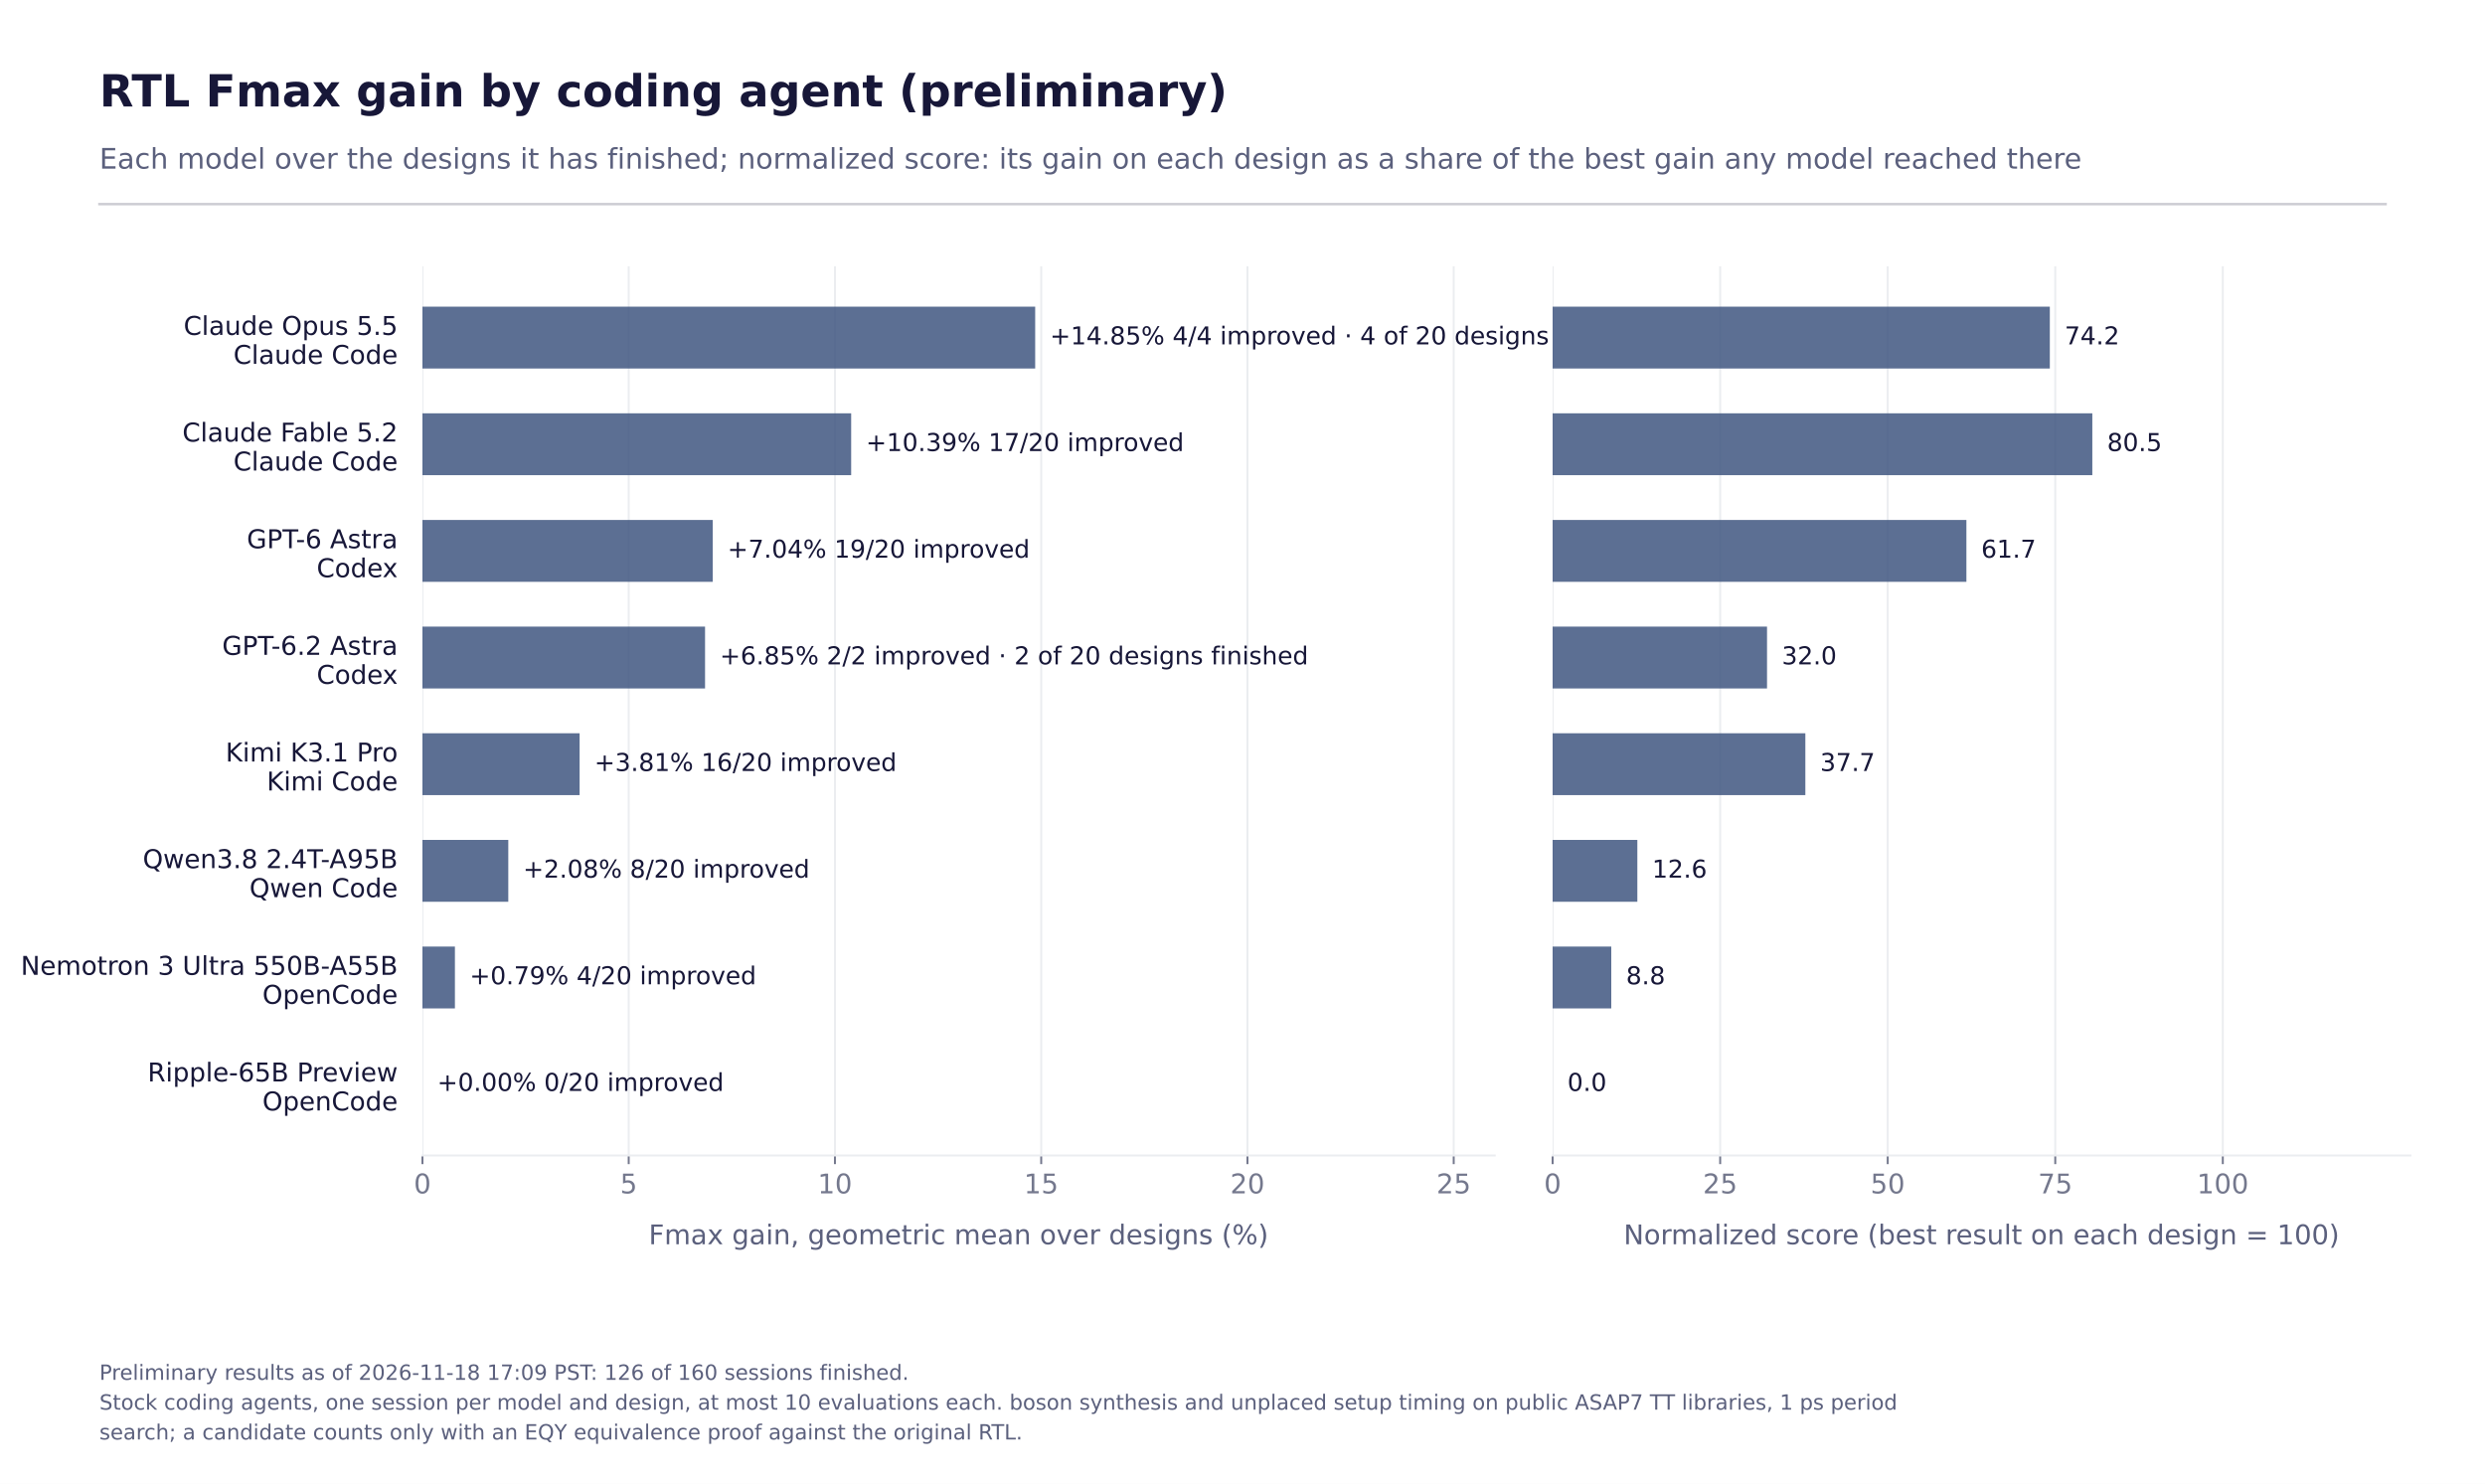
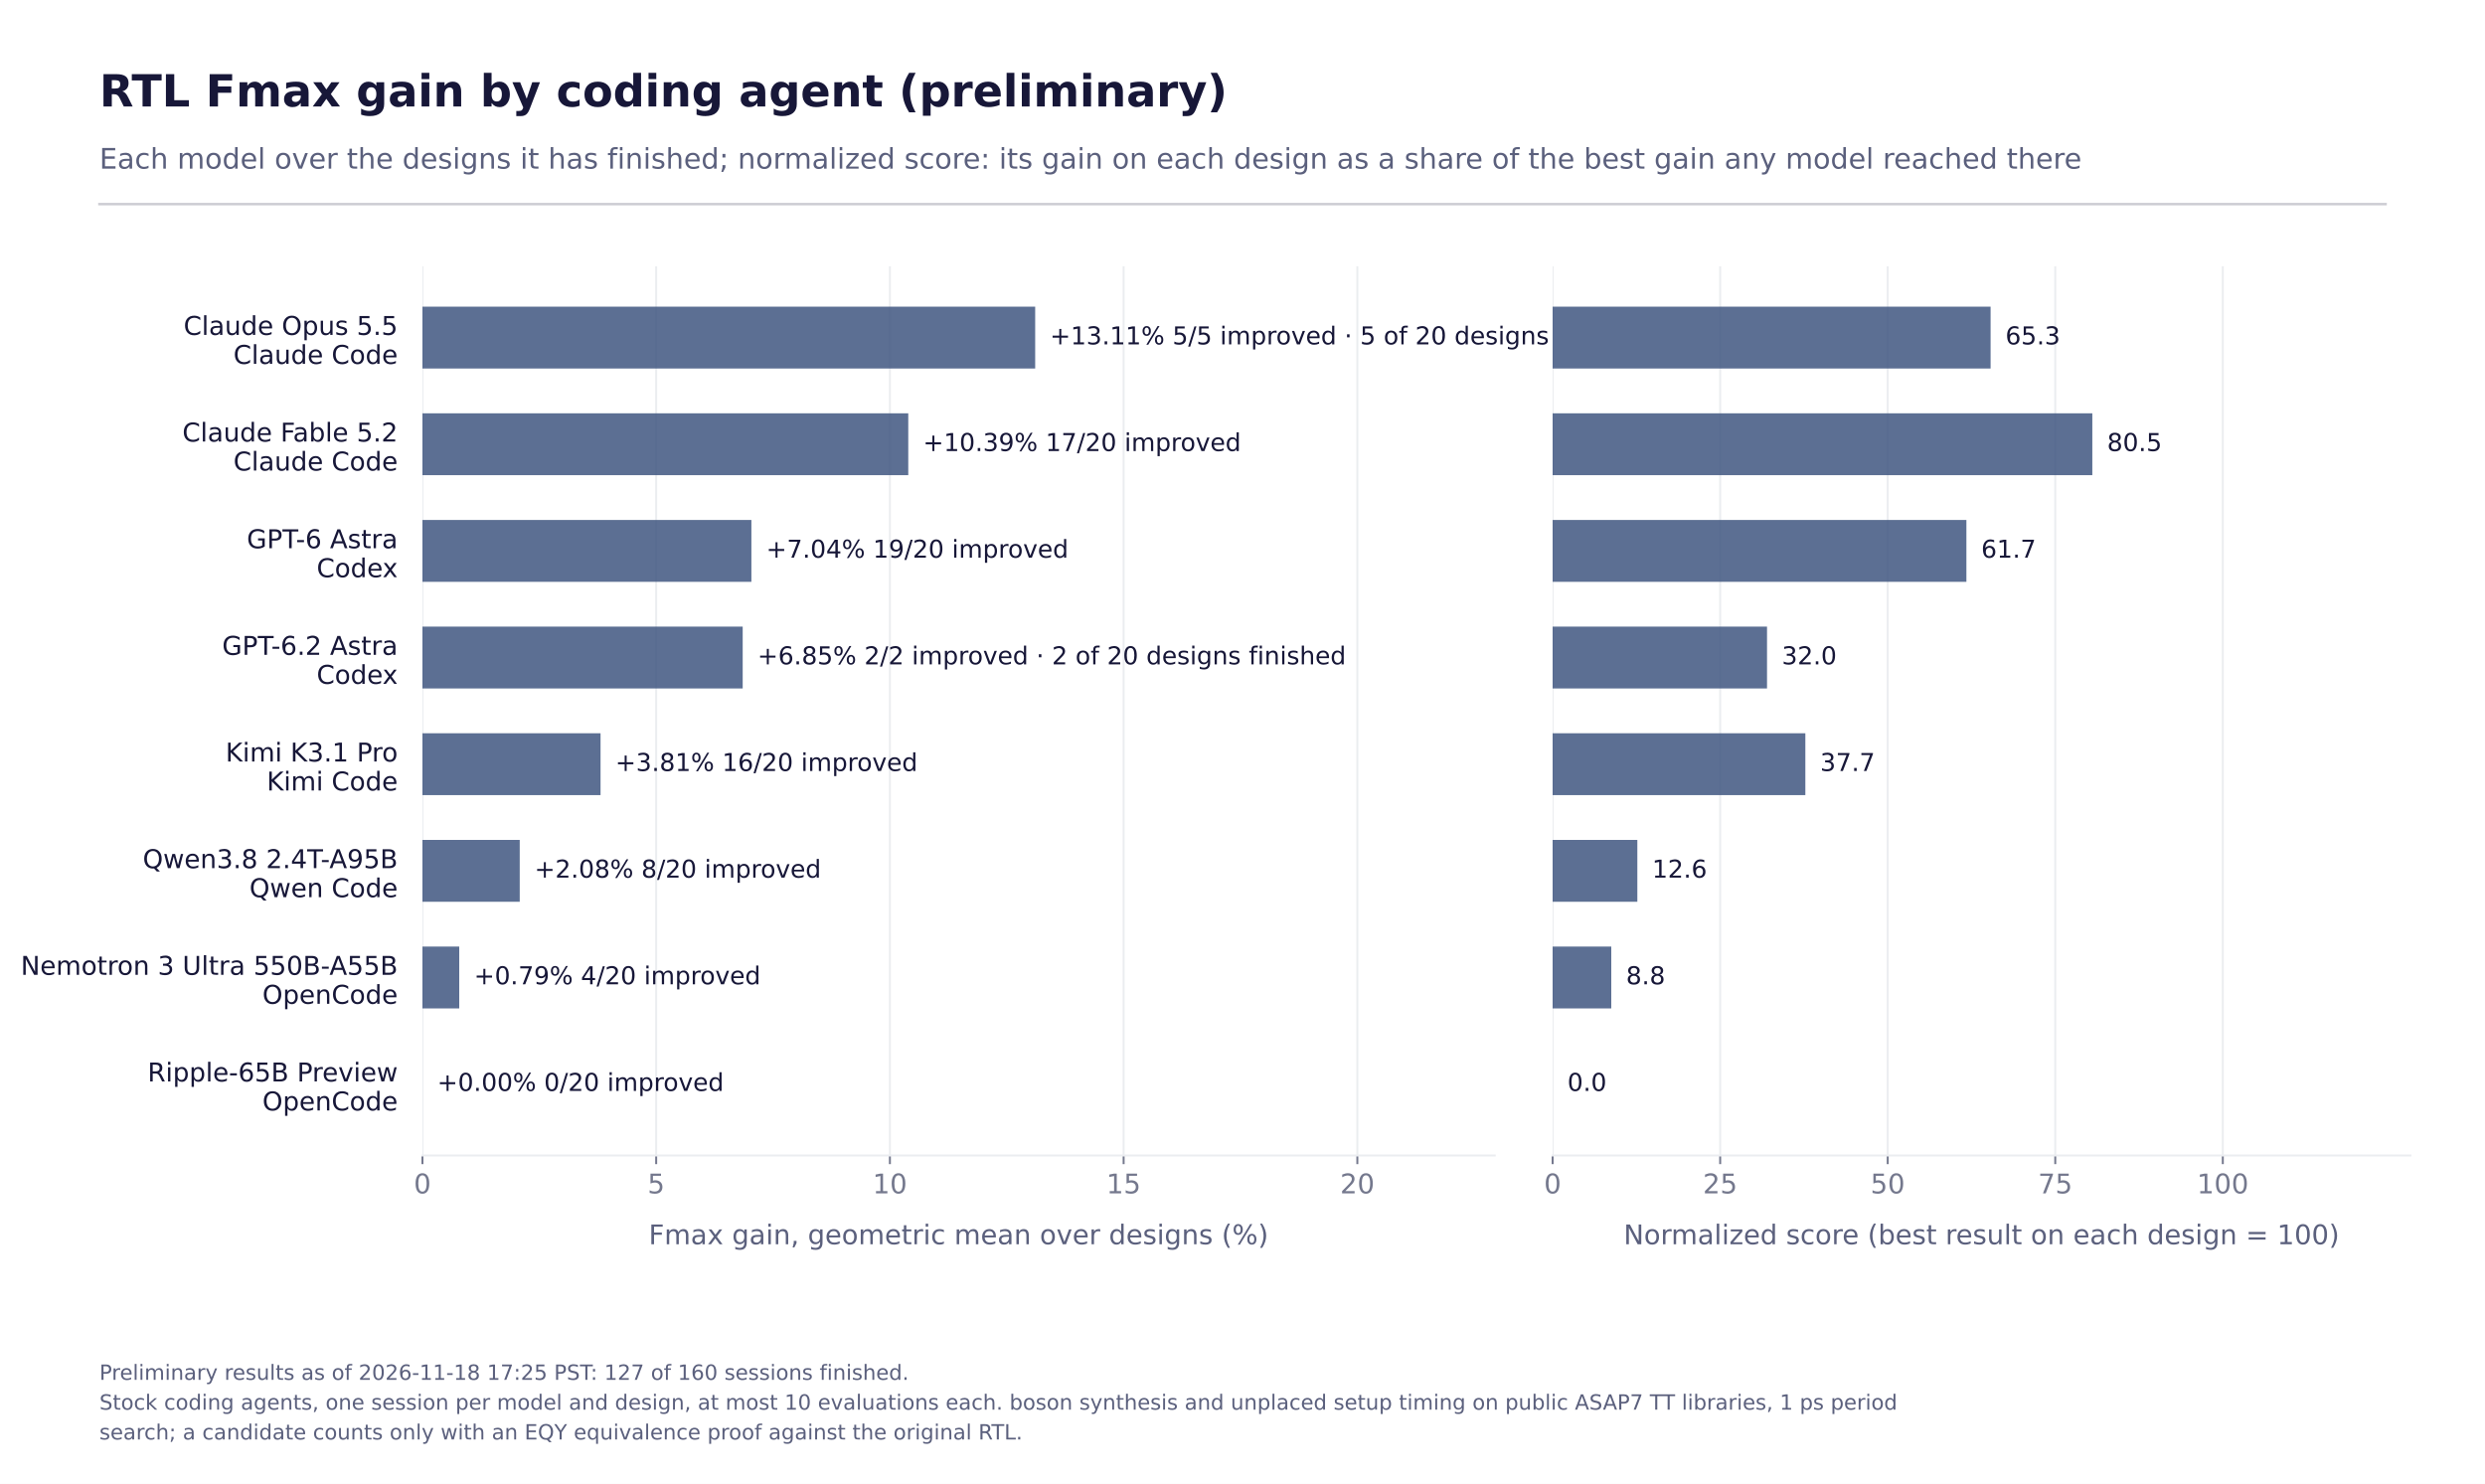
<svg xmlns="http://www.w3.org/2000/svg" xmlns:xlink="http://www.w3.org/1999/xlink" width="1008pt" height="601.92pt" viewBox="0 0 1008 601.92" version="1.1">
  <defs>
    <style type="text/css">*{stroke-linejoin: round; stroke-linecap: butt}</style>
  </defs>
  <g id="figure_1">
    <g id="patch_1">
      <path d="M 0 601.92  L 1008 601.92  L 1008 0  L 0 0  z " style="fill: #ffffff" />
    </g>
    <g id="axes_1">
      <g id="patch_2">
        <path d="M 171.36 468.72  L 606.311 468.72  L 606.311 108  L 171.36 108  z " style="fill: #ffffff" />
      </g>
      <g id="matplotlib.axis_1">
        <g id="xtick_1">
          <g id="line2d_1">
-             <path d="M 171.36 468.72  L 171.36 108  " clip-path="url(#pb3bda55762)" style="fill: none; stroke: #ebedf0; stroke-width: 0.8; stroke-linecap: square" />
+             <path d="M 171.36 468.72  L 171.36 108  " clip-path="url(#pba1dd83146)" style="fill: none; stroke: #ebedf0; stroke-width: 0.8; stroke-linecap: square" />
          </g>
          <g id="line2d_2">
            <defs>
              <path id="m93d353a957" d="M 0 0  L 0 3.5  " style="stroke: #74788d; stroke-width: 0.8" />
            </defs>
            <g>
              <use xlink:href="#m93d353a957" x="171.36" y="468.72" style="fill: #74788d; stroke: #74788d; stroke-width: 0.8" />
            </g>
          </g>
          <g id="text_1">
            <text style="fill: #74788d; font: 11px 'DejaVu Sans'; text-anchor: middle" x="171.36" y="484.078" transform="rotate(-0 171.36 484.0783)">0</text>
          </g>
        </g>
        <g id="xtick_2">
          <g id="line2d_3">
-             <path d="M 255.022 468.72  L 255.022 108  " clip-path="url(#pb3bda55762)" style="fill: none; stroke: #ebedf0; stroke-width: 0.8; stroke-linecap: square" />
+             <path d="M 266.166 468.72  L 266.166 108  " clip-path="url(#pba1dd83146)" style="fill: none; stroke: #ebedf0; stroke-width: 0.8; stroke-linecap: square" />
          </g>
          <g id="line2d_4">
            <g>
-               <use xlink:href="#m93d353a957" x="255.022" y="468.72" style="fill: #74788d; stroke: #74788d; stroke-width: 0.8" />
+               <use xlink:href="#m93d353a957" x="266.166" y="468.72" style="fill: #74788d; stroke: #74788d; stroke-width: 0.8" />
            </g>
          </g>
          <g id="text_2">
-             <text style="fill: #74788d; font: 11px 'DejaVu Sans'; text-anchor: middle" x="255.022" y="484.078" transform="rotate(-0 255.0222 484.0783)">5</text>
+             <text style="fill: #74788d; font: 11px 'DejaVu Sans'; text-anchor: middle" x="266.166" y="484.078" transform="rotate(-0 266.1661 484.0783)">5</text>
          </g>
        </g>
        <g id="xtick_3">
          <g id="line2d_5">
-             <path d="M 338.684 468.72  L 338.684 108  " clip-path="url(#pb3bda55762)" style="fill: none; stroke: #ebedf0; stroke-width: 0.8; stroke-linecap: square" />
+             <path d="M 360.972 468.72  L 360.972 108  " clip-path="url(#pba1dd83146)" style="fill: none; stroke: #ebedf0; stroke-width: 0.8; stroke-linecap: square" />
          </g>
          <g id="line2d_6">
            <g>
-               <use xlink:href="#m93d353a957" x="338.684" y="468.72" style="fill: #74788d; stroke: #74788d; stroke-width: 0.8" />
+               <use xlink:href="#m93d353a957" x="360.972" y="468.72" style="fill: #74788d; stroke: #74788d; stroke-width: 0.8" />
            </g>
          </g>
          <g id="text_3">
-             <text style="fill: #74788d; font: 11px 'DejaVu Sans'; text-anchor: middle" x="338.684" y="484.078" transform="rotate(-0 338.6844 484.0783)">10</text>
+             <text style="fill: #74788d; font: 11px 'DejaVu Sans'; text-anchor: middle" x="360.972" y="484.078" transform="rotate(-0 360.9722 484.0783)">10</text>
          </g>
        </g>
        <g id="xtick_4">
          <g id="line2d_7">
-             <path d="M 422.347 468.72  L 422.347 108  " clip-path="url(#pb3bda55762)" style="fill: none; stroke: #ebedf0; stroke-width: 0.8; stroke-linecap: square" />
+             <path d="M 455.778 468.72  L 455.778 108  " clip-path="url(#pba1dd83146)" style="fill: none; stroke: #ebedf0; stroke-width: 0.8; stroke-linecap: square" />
          </g>
          <g id="line2d_8">
            <g>
-               <use xlink:href="#m93d353a957" x="422.347" y="468.72" style="fill: #74788d; stroke: #74788d; stroke-width: 0.8" />
+               <use xlink:href="#m93d353a957" x="455.778" y="468.72" style="fill: #74788d; stroke: #74788d; stroke-width: 0.8" />
            </g>
          </g>
          <g id="text_4">
-             <text style="fill: #74788d; font: 11px 'DejaVu Sans'; text-anchor: middle" x="422.347" y="484.078" transform="rotate(-0 422.3466 484.0783)">15</text>
+             <text style="fill: #74788d; font: 11px 'DejaVu Sans'; text-anchor: middle" x="455.778" y="484.078" transform="rotate(-0 455.7783 484.0783)">15</text>
          </g>
        </g>
        <g id="xtick_5">
          <g id="line2d_9">
-             <path d="M 506.009 468.72  L 506.009 108  " clip-path="url(#pb3bda55762)" style="fill: none; stroke: #ebedf0; stroke-width: 0.8; stroke-linecap: square" />
+             <path d="M 550.584 468.72  L 550.584 108  " clip-path="url(#pba1dd83146)" style="fill: none; stroke: #ebedf0; stroke-width: 0.8; stroke-linecap: square" />
          </g>
          <g id="line2d_10">
            <g>
-               <use xlink:href="#m93d353a957" x="506.009" y="468.72" style="fill: #74788d; stroke: #74788d; stroke-width: 0.8" />
+               <use xlink:href="#m93d353a957" x="550.584" y="468.72" style="fill: #74788d; stroke: #74788d; stroke-width: 0.8" />
            </g>
          </g>
          <g id="text_5">
-             <text style="fill: #74788d; font: 11px 'DejaVu Sans'; text-anchor: middle" x="506.009" y="484.078" transform="rotate(-0 506.0088 484.0783)">20</text>
-           </g>
-         </g>
-         <g id="xtick_6">
-           <g id="line2d_11">
-             <path d="M 589.671 468.72  L 589.671 108  " clip-path="url(#pb3bda55762)" style="fill: none; stroke: #ebedf0; stroke-width: 0.8; stroke-linecap: square" />
-           </g>
-           <g id="line2d_12">
-             <g>
-               <use xlink:href="#m93d353a957" x="589.671" y="468.72" style="fill: #74788d; stroke: #74788d; stroke-width: 0.8" />
-             </g>
-           </g>
-           <g id="text_6">
-             <text style="fill: #74788d; font: 11px 'DejaVu Sans'; text-anchor: middle" x="589.671" y="484.078" transform="rotate(-0 589.671 484.0783)">25</text>
-           </g>
-         </g>
-         <g id="text_7">
+             <text style="fill: #74788d; font: 11px 'DejaVu Sans'; text-anchor: middle" x="550.584" y="484.078" transform="rotate(-0 550.5844 484.0783)">20</text>
+           </g>
+         </g>
+         <g id="text_6">
          <text style="fill: #5b607d; font: 11px 'DejaVu Sans'; text-anchor: middle" x="388.836" y="504.724" transform="rotate(-0 388.8357 504.7242)">Fmax gain, geometric mean over designs (%)</text>
        </g>
      </g>
      <g id="matplotlib.axis_2">
        <g id="ytick_1">
-           <g id="line2d_13" />
-           <g id="text_8">
+           <g id="line2d_11" />
+           <g id="text_7">
            <text style="fill: #171738; font: 10.5px 'DejaVu Sans'" transform="translate(74.46758 135.8506)">Claude Opus 5.5</text>
            <text style="fill: #171738; font: 10.5px 'DejaVu Sans'" transform="translate(94.67516 147.6083)">Claude Code</text>
          </g>
        </g>
        <g id="ytick_2">
-           <g id="line2d_14" />
-           <g id="text_9">
+           <g id="line2d_12" />
+           <g id="text_8">
            <text style="fill: #171738; font: 10.5px 'DejaVu Sans'" transform="translate(73.96391 179.1127)">Claude Fable 5.2</text>
            <text style="fill: #171738; font: 10.5px 'DejaVu Sans'" transform="translate(94.67516 190.8704)">Claude Code</text>
          </g>
        </g>
        <g id="ytick_3">
-           <g id="line2d_15" />
-           <g id="text_10">
+           <g id="line2d_13" />
+           <g id="text_9">
            <text style="fill: #171738; font: 10.5px 'DejaVu Sans'" transform="translate(100.1122 222.3749)">GPT-6 Astra</text>
            <text style="fill: #171738; font: 10.5px 'DejaVu Sans'" transform="translate(128.4458 234.1326)">Codex</text>
          </g>
        </g>
        <g id="ytick_4">
-           <g id="line2d_16" />
-           <g id="text_11">
+           <g id="line2d_14" />
+           <g id="text_10">
            <text style="fill: #171738; font: 10.5px 'DejaVu Sans'" transform="translate(90.09453 265.6371)">GPT-6.2 Astra</text>
            <text style="fill: #171738; font: 10.5px 'DejaVu Sans'" transform="translate(128.4458 277.3948)">Codex</text>
          </g>
        </g>
        <g id="ytick_5">
-           <g id="line2d_17" />
-           <g id="text_12">
+           <g id="line2d_15" />
+           <g id="text_11">
            <text style="fill: #171738; font: 10.5px 'DejaVu Sans'" transform="translate(91.50219 308.8993)">Kimi K3.1 Pro</text>
            <text style="fill: #171738; font: 10.5px 'DejaVu Sans'" transform="translate(108.1923 320.657)">Kimi Code</text>
          </g>
        </g>
        <g id="ytick_6">
-           <g id="line2d_18" />
-           <g id="text_13">
+           <g id="line2d_16" />
+           <g id="text_12">
            <text style="fill: #171738; font: 10.5px 'DejaVu Sans'" transform="translate(57.90383 352.1614)">Qwen3.8 2.4T-A95B</text>
            <text style="fill: #171738; font: 10.5px 'DejaVu Sans'" transform="translate(101.172 363.9191)">Qwen Code</text>
          </g>
        </g>
        <g id="ytick_7">
-           <g id="line2d_19" />
-           <g id="text_14">
+           <g id="line2d_17" />
+           <g id="text_13">
            <text style="fill: #171738; font: 10.5px 'DejaVu Sans'" transform="translate(8.409453 395.4236)">Nemotron 3 Ultra 550B-A55B</text>
            <text style="fill: #171738; font: 10.5px 'DejaVu Sans'" transform="translate(106.4302 407.1813)">OpenCode</text>
          </g>
        </g>
        <g id="ytick_8">
-           <g id="line2d_20" />
-           <g id="text_15">
+           <g id="line2d_18" />
+           <g id="text_14">
            <text style="fill: #171738; font: 10.5px 'DejaVu Sans'" transform="translate(59.87914 438.6858)">Ripple-65B Preview</text>
            <text style="fill: #171738; font: 10.5px 'DejaVu Sans'" transform="translate(106.4302 450.4435)">OpenCode</text>
          </g>
        </g>
      </g>
      <g id="patch_3">
-         <path d="M 171.36 124.396  L 419.904 124.396  L 419.904 149.488  L 171.36 149.488  z " clip-path="url(#pb3bda55762)" style="fill: #3f5680; opacity: 0.85" />
+         <path d="M 171.36 124.396  L 419.904 124.396  L 419.904 149.488  L 171.36 149.488  z " clip-path="url(#pba1dd83146)" style="fill: #3f5680; opacity: 0.85" />
      </g>
      <g id="patch_4">
-         <path d="M 171.36 167.659  L 345.26 167.659  L 345.26 192.751  L 171.36 192.751  z " clip-path="url(#pb3bda55762)" style="fill: #3f5680; opacity: 0.85" />
+         <path d="M 171.36 167.659  L 368.424 167.659  L 368.424 192.751  L 171.36 192.751  z " clip-path="url(#pba1dd83146)" style="fill: #3f5680; opacity: 0.85" />
      </g>
      <g id="patch_5">
-         <path d="M 171.36 210.921  L 289.106 210.921  L 289.106 236.013  L 171.36 236.013  z " clip-path="url(#pb3bda55762)" style="fill: #3f5680; opacity: 0.85" />
+         <path d="M 171.36 210.921  L 304.79 210.921  L 304.79 236.013  L 171.36 236.013  z " clip-path="url(#pba1dd83146)" style="fill: #3f5680; opacity: 0.85" />
      </g>
      <g id="patch_6">
-         <path d="M 171.36 254.183  L 285.994 254.183  L 285.994 279.275  L 171.36 279.275  z " clip-path="url(#pb3bda55762)" style="fill: #3f5680; opacity: 0.85" />
+         <path d="M 171.36 254.183  L 301.263 254.183  L 301.263 279.275  L 171.36 279.275  z " clip-path="url(#pba1dd83146)" style="fill: #3f5680; opacity: 0.85" />
      </g>
      <g id="patch_7">
-         <path d="M 171.36 297.445  L 235.111 297.445  L 235.111 322.537  L 171.36 322.537  z " clip-path="url(#pb3bda55762)" style="fill: #3f5680; opacity: 0.85" />
+         <path d="M 171.36 297.445  L 243.602 297.445  L 243.602 322.537  L 171.36 322.537  z " clip-path="url(#pba1dd83146)" style="fill: #3f5680; opacity: 0.85" />
      </g>
      <g id="patch_8">
-         <path d="M 171.36 340.707  L 206.18 340.707  L 206.18 365.799  L 171.36 365.799  z " clip-path="url(#pb3bda55762)" style="fill: #3f5680; opacity: 0.85" />
+         <path d="M 171.36 340.707  L 210.818 340.707  L 210.818 365.799  L 171.36 365.799  z " clip-path="url(#pba1dd83146)" style="fill: #3f5680; opacity: 0.85" />
      </g>
      <g id="patch_9">
-         <path d="M 171.36 383.969  L 184.528 383.969  L 184.528 409.061  L 171.36 409.061  z " clip-path="url(#pb3bda55762)" style="fill: #3f5680; opacity: 0.85" />
+         <path d="M 171.36 383.969  L 186.282 383.969  L 186.282 409.061  L 171.36 409.061  z " clip-path="url(#pba1dd83146)" style="fill: #3f5680; opacity: 0.85" />
      </g>
      <g id="patch_10">
-         <path d="M 171.36 427.232  L 171.36 427.232  L 171.36 452.324  L 171.36 452.324  z " clip-path="url(#pb3bda55762)" style="fill: #3f5680; opacity: 0.85" />
+         <path d="M 171.36 427.232  L 171.36 427.232  L 171.36 452.324  L 171.36 452.324  z " clip-path="url(#pba1dd83146)" style="fill: #3f5680; opacity: 0.85" />
      </g>
      <g id="patch_11">
        <path d="M 171.36 468.72  L 606.311 468.72  " style="fill: none; stroke: #ebedf0; stroke-width: 0.8; stroke-linejoin: miter; stroke-linecap: square" />
      </g>
+       <g id="text_15">
+         <text style="fill: #171738; font: 10px 'DejaVu Sans'; text-anchor: start" x="425.904" y="139.702" transform="rotate(-0 425.9037 139.7018)">+13.11%   5/5 improved · 5 of 20 designs finished</text>
+       </g>
      <g id="text_16">
-         <text style="fill: #171738; font: 10px 'DejaVu Sans'; text-anchor: start" x="425.904" y="139.702" transform="rotate(-0 425.9037 139.7018)">+14.85%   4/4 improved · 4 of 20 designs finished</text>
+         <text style="fill: #171738; font: 10px 'DejaVu Sans'; text-anchor: start" x="374.424" y="182.964" transform="rotate(-0 374.424 182.9639)">+10.39%   17/20 improved</text>
      </g>
      <g id="text_17">
-         <text style="fill: #171738; font: 10px 'DejaVu Sans'; text-anchor: start" x="351.26" y="182.964" transform="rotate(-0 351.2603 182.9639)">+10.39%   17/20 improved</text>
+         <text style="fill: #171738; font: 10px 'DejaVu Sans'; text-anchor: start" x="310.79" y="226.226" transform="rotate(-0 310.7901 226.2261)">+7.04%   19/20 improved</text>
      </g>
      <g id="text_18">
-         <text style="fill: #171738; font: 10px 'DejaVu Sans'; text-anchor: start" x="295.106" y="226.226" transform="rotate(-0 295.1062 226.2261)">+7.04%   19/20 improved</text>
+         <text style="fill: #171738; font: 10px 'DejaVu Sans'; text-anchor: start" x="307.263" y="269.488" transform="rotate(-0 307.2633 269.4883)">+6.85%   2/2 improved · 2 of 20 designs finished</text>
      </g>
      <g id="text_19">
-         <text style="fill: #171738; font: 10px 'DejaVu Sans'; text-anchor: start" x="291.994" y="269.488" transform="rotate(-0 291.994 269.4883)">+6.85%   2/2 improved · 2 of 20 designs finished</text>
+         <text style="fill: #171738; font: 10px 'DejaVu Sans'; text-anchor: start" x="249.602" y="312.75" transform="rotate(-0 249.6023 312.7505)">+3.81%   16/20 improved</text>
      </g>
      <g id="text_20">
-         <text style="fill: #171738; font: 10px 'DejaVu Sans'; text-anchor: start" x="241.111" y="312.75" transform="rotate(-0 241.1106 312.7505)">+3.81%   16/20 improved</text>
+         <text style="fill: #171738; font: 10px 'DejaVu Sans'; text-anchor: start" x="216.818" y="356.013" transform="rotate(-0 216.8183 356.0126)">+2.08%   8/20 improved</text>
      </g>
      <g id="text_21">
-         <text style="fill: #171738; font: 10px 'DejaVu Sans'; text-anchor: start" x="212.18" y="356.013" transform="rotate(-0 212.1802 356.0126)">+2.08%   8/20 improved</text>
+         <text style="fill: #171738; font: 10px 'DejaVu Sans'; text-anchor: start" x="192.282" y="399.275" transform="rotate(-0 192.2825 399.2748)">+0.79%   4/20 improved</text>
      </g>
      <g id="text_22">
-         <text style="fill: #171738; font: 10px 'DejaVu Sans'; text-anchor: start" x="190.528" y="399.275" transform="rotate(-0 190.5284 399.2748)">+0.79%   4/20 improved</text>
-       </g>
-       <g id="text_23">
        <text style="fill: #171738; font: 10px 'DejaVu Sans'; text-anchor: start" x="177.36" y="442.537" transform="rotate(-0 177.36 442.537)">+0.00%   0/20 improved</text>
      </g>
    </g>
    <g id="axes_2">
      <g id="patch_12">
        <path d="M 629.799 468.72  L 977.76 468.72  L 977.76 108  L 629.799 108  z " style="fill: #ffffff" />
      </g>
      <g id="matplotlib.axis_3">
+         <g id="xtick_6">
+           <g id="line2d_19">
+             <path d="M 629.799 468.72  L 629.799 108  " clip-path="url(#p0ac3e5d269)" style="fill: none; stroke: #ebedf0; stroke-width: 0.8; stroke-linecap: square" />
+           </g>
+           <g id="line2d_20">
+             <g>
+               <use xlink:href="#m93d353a957" x="629.799" y="468.72" style="fill: #74788d; stroke: #74788d; stroke-width: 0.8" />
+             </g>
+           </g>
+           <g id="text_23">
+             <text style="fill: #74788d; font: 11px 'DejaVu Sans'; text-anchor: middle" x="629.799" y="484.078" transform="rotate(-0 629.7988 484.0783)">0</text>
+           </g>
+         </g>
        <g id="xtick_7">
          <g id="line2d_21">
-             <path d="M 629.799 468.72  L 629.799 108  " clip-path="url(#p01aa2b09fa)" style="fill: none; stroke: #ebedf0; stroke-width: 0.8; stroke-linecap: square" />
+             <path d="M 697.76 468.72  L 697.76 108  " clip-path="url(#p0ac3e5d269)" style="fill: none; stroke: #ebedf0; stroke-width: 0.8; stroke-linecap: square" />
          </g>
          <g id="line2d_22">
            <g>
-               <use xlink:href="#m93d353a957" x="629.799" y="468.72" style="fill: #74788d; stroke: #74788d; stroke-width: 0.8" />
+               <use xlink:href="#m93d353a957" x="697.76" y="468.72" style="fill: #74788d; stroke: #74788d; stroke-width: 0.8" />
            </g>
          </g>
          <g id="text_24">
-             <text style="fill: #74788d; font: 11px 'DejaVu Sans'; text-anchor: middle" x="629.799" y="484.078" transform="rotate(-0 629.7988 484.0783)">0</text>
+             <text style="fill: #74788d; font: 11px 'DejaVu Sans'; text-anchor: middle" x="697.76" y="484.078" transform="rotate(-0 697.76 484.0783)">25</text>
          </g>
        </g>
        <g id="xtick_8">
          <g id="line2d_23">
-             <path d="M 697.76 468.72  L 697.76 108  " clip-path="url(#p01aa2b09fa)" style="fill: none; stroke: #ebedf0; stroke-width: 0.8; stroke-linecap: square" />
+             <path d="M 765.721 468.72  L 765.721 108  " clip-path="url(#p0ac3e5d269)" style="fill: none; stroke: #ebedf0; stroke-width: 0.8; stroke-linecap: square" />
          </g>
          <g id="line2d_24">
            <g>
-               <use xlink:href="#m93d353a957" x="697.76" y="468.72" style="fill: #74788d; stroke: #74788d; stroke-width: 0.8" />
+               <use xlink:href="#m93d353a957" x="765.721" y="468.72" style="fill: #74788d; stroke: #74788d; stroke-width: 0.8" />
            </g>
          </g>
          <g id="text_25">
-             <text style="fill: #74788d; font: 11px 'DejaVu Sans'; text-anchor: middle" x="697.76" y="484.078" transform="rotate(-0 697.76 484.0783)">25</text>
+             <text style="fill: #74788d; font: 11px 'DejaVu Sans'; text-anchor: middle" x="765.721" y="484.078" transform="rotate(-0 765.7212 484.0783)">50</text>
          </g>
        </g>
        <g id="xtick_9">
          <g id="line2d_25">
-             <path d="M 765.721 468.72  L 765.721 108  " clip-path="url(#p01aa2b09fa)" style="fill: none; stroke: #ebedf0; stroke-width: 0.8; stroke-linecap: square" />
+             <path d="M 833.682 468.72  L 833.682 108  " clip-path="url(#p0ac3e5d269)" style="fill: none; stroke: #ebedf0; stroke-width: 0.8; stroke-linecap: square" />
          </g>
          <g id="line2d_26">
            <g>
-               <use xlink:href="#m93d353a957" x="765.721" y="468.72" style="fill: #74788d; stroke: #74788d; stroke-width: 0.8" />
+               <use xlink:href="#m93d353a957" x="833.682" y="468.72" style="fill: #74788d; stroke: #74788d; stroke-width: 0.8" />
            </g>
          </g>
          <g id="text_26">
-             <text style="fill: #74788d; font: 11px 'DejaVu Sans'; text-anchor: middle" x="765.721" y="484.078" transform="rotate(-0 765.7212 484.0783)">50</text>
+             <text style="fill: #74788d; font: 11px 'DejaVu Sans'; text-anchor: middle" x="833.682" y="484.078" transform="rotate(-0 833.6823 484.0783)">75</text>
          </g>
        </g>
        <g id="xtick_10">
          <g id="line2d_27">
-             <path d="M 833.682 468.72  L 833.682 108  " clip-path="url(#p01aa2b09fa)" style="fill: none; stroke: #ebedf0; stroke-width: 0.8; stroke-linecap: square" />
+             <path d="M 901.643 468.72  L 901.643 108  " clip-path="url(#p0ac3e5d269)" style="fill: none; stroke: #ebedf0; stroke-width: 0.8; stroke-linecap: square" />
          </g>
          <g id="line2d_28">
            <g>
-               <use xlink:href="#m93d353a957" x="833.682" y="468.72" style="fill: #74788d; stroke: #74788d; stroke-width: 0.8" />
+               <use xlink:href="#m93d353a957" x="901.643" y="468.72" style="fill: #74788d; stroke: #74788d; stroke-width: 0.8" />
            </g>
          </g>
          <g id="text_27">
-             <text style="fill: #74788d; font: 11px 'DejaVu Sans'; text-anchor: middle" x="833.682" y="484.078" transform="rotate(-0 833.6823 484.0783)">75</text>
-           </g>
-         </g>
-         <g id="xtick_11">
-           <g id="line2d_29">
-             <path d="M 901.643 468.72  L 901.643 108  " clip-path="url(#p01aa2b09fa)" style="fill: none; stroke: #ebedf0; stroke-width: 0.8; stroke-linecap: square" />
-           </g>
-           <g id="line2d_30">
-             <g>
-               <use xlink:href="#m93d353a957" x="901.643" y="468.72" style="fill: #74788d; stroke: #74788d; stroke-width: 0.8" />
-             </g>
-           </g>
-           <g id="text_28">
            <text style="fill: #74788d; font: 11px 'DejaVu Sans'; text-anchor: middle" x="901.643" y="484.078" transform="rotate(-0 901.6435 484.0783)">100</text>
          </g>
        </g>
-         <g id="text_29">
+         <g id="text_28">
          <text style="fill: #5b607d; font: 11px 'DejaVu Sans'; text-anchor: middle" x="803.779" y="504.724" transform="rotate(-0 803.7794 504.7242)">Normalized score (best result on each design = 100)</text>
        </g>
      </g>
      <g id="matplotlib.axis_4">
        <g id="ytick_9">
+           <g id="line2d_29" />
+         </g>
+         <g id="ytick_10">
+           <g id="line2d_30" />
+         </g>
+         <g id="ytick_11">
          <g id="line2d_31" />
        </g>
-         <g id="ytick_10">
+         <g id="ytick_12">
          <g id="line2d_32" />
        </g>
-         <g id="ytick_11">
+         <g id="ytick_13">
          <g id="line2d_33" />
        </g>
-         <g id="ytick_12">
+         <g id="ytick_14">
          <g id="line2d_34" />
        </g>
-         <g id="ytick_13">
+         <g id="ytick_15">
          <g id="line2d_35" />
        </g>
-         <g id="ytick_14">
+         <g id="ytick_16">
          <g id="line2d_36" />
        </g>
-         <g id="ytick_15">
-           <g id="line2d_37" />
-         </g>
-         <g id="ytick_16">
-           <g id="line2d_38" />
-         </g>
      </g>
      <g id="patch_13">
-         <path d="M 629.799 124.396  L 831.48 124.396  L 831.48 149.488  L 629.799 149.488  z " clip-path="url(#p01aa2b09fa)" style="fill: #3f5680; opacity: 0.85" />
+         <path d="M 629.799 124.396  L 807.449 124.396  L 807.449 149.488  L 629.799 149.488  z " clip-path="url(#p0ac3e5d269)" style="fill: #3f5680; opacity: 0.85" />
      </g>
      <g id="patch_14">
-         <path d="M 629.799 167.659  L 848.715 167.659  L 848.715 192.751  L 629.799 192.751  z " clip-path="url(#p01aa2b09fa)" style="fill: #3f5680; opacity: 0.85" />
+         <path d="M 629.799 167.659  L 848.715 167.659  L 848.715 192.751  L 629.799 192.751  z " clip-path="url(#p0ac3e5d269)" style="fill: #3f5680; opacity: 0.85" />
      </g>
      <g id="patch_15">
-         <path d="M 629.799 210.921  L 797.636 210.921  L 797.636 236.013  L 629.799 236.013  z " clip-path="url(#p01aa2b09fa)" style="fill: #3f5680; opacity: 0.85" />
+         <path d="M 629.799 210.921  L 797.636 210.921  L 797.636 236.013  L 629.799 236.013  z " clip-path="url(#p0ac3e5d269)" style="fill: #3f5680; opacity: 0.85" />
      </g>
      <g id="patch_16">
-         <path d="M 629.799 254.183  L 716.762 254.183  L 716.762 279.275  L 629.799 279.275  z " clip-path="url(#p01aa2b09fa)" style="fill: #3f5680; opacity: 0.85" />
+         <path d="M 629.799 254.183  L 716.762 254.183  L 716.762 279.275  L 629.799 279.275  z " clip-path="url(#p0ac3e5d269)" style="fill: #3f5680; opacity: 0.85" />
      </g>
      <g id="patch_17">
-         <path d="M 629.799 297.445  L 732.311 297.445  L 732.311 322.537  L 629.799 322.537  z " clip-path="url(#p01aa2b09fa)" style="fill: #3f5680; opacity: 0.85" />
+         <path d="M 629.799 297.445  L 732.311 297.445  L 732.311 322.537  L 629.799 322.537  z " clip-path="url(#p0ac3e5d269)" style="fill: #3f5680; opacity: 0.85" />
      </g>
      <g id="patch_18">
-         <path d="M 629.799 340.707  L 664.16 340.707  L 664.16 365.799  L 629.799 365.799  z " clip-path="url(#p01aa2b09fa)" style="fill: #3f5680; opacity: 0.85" />
+         <path d="M 629.799 340.707  L 664.16 340.707  L 664.16 365.799  L 629.799 365.799  z " clip-path="url(#p0ac3e5d269)" style="fill: #3f5680; opacity: 0.85" />
      </g>
      <g id="patch_19">
-         <path d="M 629.799 383.969  L 653.585 383.969  L 653.585 409.061  L 629.799 409.061  z " clip-path="url(#p01aa2b09fa)" style="fill: #3f5680; opacity: 0.85" />
+         <path d="M 629.799 383.969  L 653.585 383.969  L 653.585 409.061  L 629.799 409.061  z " clip-path="url(#p0ac3e5d269)" style="fill: #3f5680; opacity: 0.85" />
      </g>
      <g id="patch_20">
-         <path d="M 629.799 427.232  L 629.799 427.232  L 629.799 452.324  L 629.799 452.324  z " clip-path="url(#p01aa2b09fa)" style="fill: #3f5680; opacity: 0.85" />
+         <path d="M 629.799 427.232  L 629.799 427.232  L 629.799 452.324  L 629.799 452.324  z " clip-path="url(#p0ac3e5d269)" style="fill: #3f5680; opacity: 0.85" />
      </g>
      <g id="patch_21">
        <path d="M 629.799 468.72  L 977.76 468.72  " style="fill: none; stroke: #ebedf0; stroke-width: 0.8; stroke-linejoin: miter; stroke-linecap: square" />
      </g>
+       <g id="text_29">
+         <text style="fill: #171738; font: 10px 'DejaVu Sans'; text-anchor: start" x="813.449" y="139.702" transform="rotate(-0 813.4493 139.7018)">65.3</text>
+       </g>
      <g id="text_30">
-         <text style="fill: #171738; font: 10px 'DejaVu Sans'; text-anchor: start" x="837.48" y="139.702" transform="rotate(-0 837.4804 139.7018)">74.2</text>
+         <text style="fill: #171738; font: 10px 'DejaVu Sans'; text-anchor: start" x="854.715" y="182.964" transform="rotate(-0 854.7153 182.9639)">80.5</text>
      </g>
      <g id="text_31">
-         <text style="fill: #171738; font: 10px 'DejaVu Sans'; text-anchor: start" x="854.715" y="182.964" transform="rotate(-0 854.7153 182.9639)">80.5</text>
+         <text style="fill: #171738; font: 10px 'DejaVu Sans'; text-anchor: start" x="803.636" y="226.226" transform="rotate(-0 803.6357 226.2261)">61.7</text>
      </g>
      <g id="text_32">
-         <text style="fill: #171738; font: 10px 'DejaVu Sans'; text-anchor: start" x="803.636" y="226.226" transform="rotate(-0 803.6357 226.2261)">61.7</text>
+         <text style="fill: #171738; font: 10px 'DejaVu Sans'; text-anchor: start" x="722.762" y="269.488" transform="rotate(-0 722.7619 269.4883)">32.0</text>
      </g>
      <g id="text_33">
-         <text style="fill: #171738; font: 10px 'DejaVu Sans'; text-anchor: start" x="722.762" y="269.488" transform="rotate(-0 722.7619 269.4883)">32.0</text>
+         <text style="fill: #171738; font: 10px 'DejaVu Sans'; text-anchor: start" x="738.311" y="312.75" transform="rotate(-0 738.3115 312.7505)">37.7</text>
      </g>
      <g id="text_34">
-         <text style="fill: #171738; font: 10px 'DejaVu Sans'; text-anchor: start" x="738.311" y="312.75" transform="rotate(-0 738.3115 312.7505)">37.7</text>
+         <text style="fill: #171738; font: 10px 'DejaVu Sans'; text-anchor: start" x="670.16" y="356.013" transform="rotate(-0 670.16 356.0126)">12.6</text>
      </g>
      <g id="text_35">
-         <text style="fill: #171738; font: 10px 'DejaVu Sans'; text-anchor: start" x="670.16" y="356.013" transform="rotate(-0 670.16 356.0126)">12.6</text>
+         <text style="fill: #171738; font: 10px 'DejaVu Sans'; text-anchor: start" x="659.585" y="399.275" transform="rotate(-0 659.5852 399.2748)">8.8</text>
      </g>
      <g id="text_36">
-         <text style="fill: #171738; font: 10px 'DejaVu Sans'; text-anchor: start" x="659.585" y="399.275" transform="rotate(-0 659.5852 399.2748)">8.8</text>
-       </g>
-       <g id="text_37">
        <text style="fill: #171738; font: 10px 'DejaVu Sans'; text-anchor: start" x="635.799" y="442.537" transform="rotate(-0 635.7988 442.537)">0.0</text>
      </g>
    </g>
-     <g id="line2d_39">
+     <g id="line2d_37">
      <path d="M 40.32 82.8  L 967.68 82.8  " style="fill: none; stroke: #171738; stroke-opacity: 0.22; stroke-linecap: square" />
    </g>
+     <g id="text_37">
+       <text style="fill: #171738; font: 700 18px 'DejaVu Sans'; text-anchor: start" x="40.32" y="43.2" transform="rotate(-0 40.32 43.2)">RTL Fmax gain by coding agent (preliminary)</text>
+     </g>
    <g id="text_38">
-       <text style="fill: #171738; font: 700 18px 'DejaVu Sans'; text-anchor: start" x="40.32" y="43.2" transform="rotate(-0 40.32 43.2)">RTL Fmax gain by coding agent (preliminary)</text>
+       <text style="fill: #5b607d; font: 11.5px 'DejaVu Sans'; text-anchor: start" x="40.32" y="68.4" transform="rotate(-0 40.32 68.4)">Each model over the designs it has finished; normalized score: its gain on each design as a share of the best gain any model reached there</text>
    </g>
    <g id="text_39">
-       <text style="fill: #5b607d; font: 11.5px 'DejaVu Sans'; text-anchor: start" x="40.32" y="68.4" transform="rotate(-0 40.32 68.4)">Each model over the designs it has finished; normalized score: its gain on each design as a share of the best gain any model reached there</text>
-     </g>
-     <g id="text_40">
-       <text style="fill: #5b607d; font: 8.5px 'DejaVu Sans'" transform="translate(40.32 559.7168)">Preliminary results as of 2026-11-18 17:09 PST: 126 of 160 sessions finished.</text>
+       <text style="fill: #5b607d; font: 8.5px 'DejaVu Sans'" transform="translate(40.32 559.7168)">Preliminary results as of 2026-11-18 17:25 PST: 127 of 160 sessions finished.</text>
      <text style="fill: #5b607d; font: 8.5px 'DejaVu Sans'" transform="translate(40.32 571.8184)">Stock coding agents, one session per model and design, at most 10 evaluations each. boson synthesis and unplaced setup timing on public ASAP7 TT libraries, 1 ps period</text>
      <text style="fill: #5b607d; font: 8.5px 'DejaVu Sans'" transform="translate(40.32 583.92)">search; a candidate counts only with an EQY equivalence proof against the original RTL.</text>
    </g>
  </g>
  <defs>
-     <clipPath id="pb3bda55762">
+     <clipPath id="pba1dd83146">
      <rect x="171.36" y="108" width="434.951" height="360.72" />
    </clipPath>
-     <clipPath id="p01aa2b09fa">
+     <clipPath id="p0ac3e5d269">
      <rect x="629.799" y="108" width="347.961" height="360.72" />
    </clipPath>
  </defs>
</svg>
